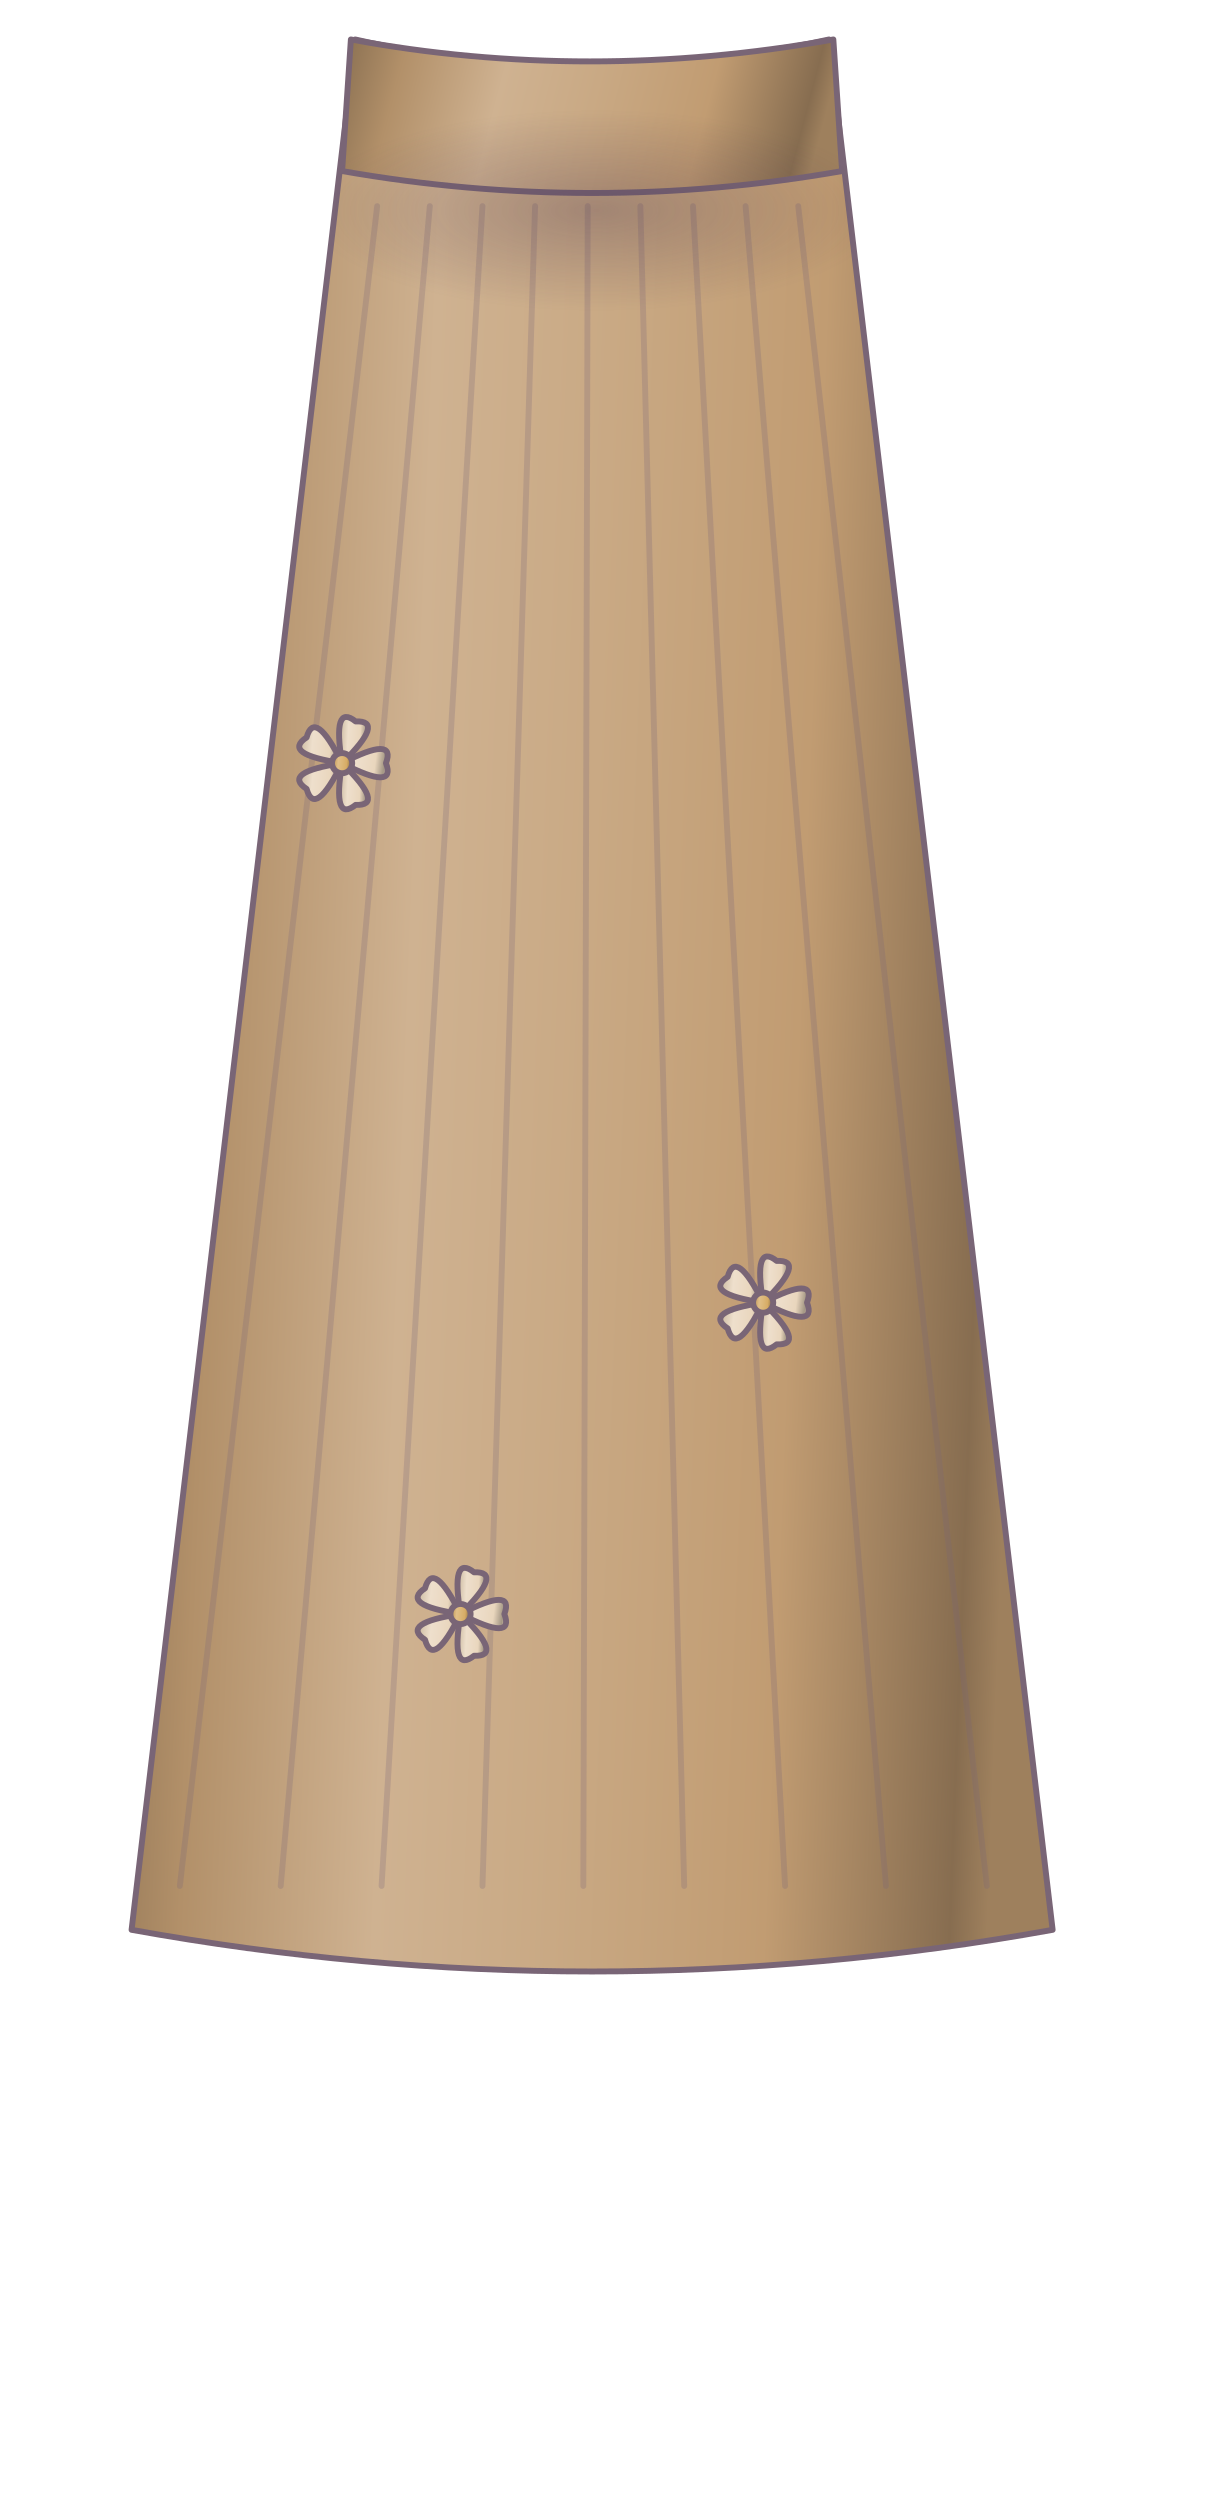
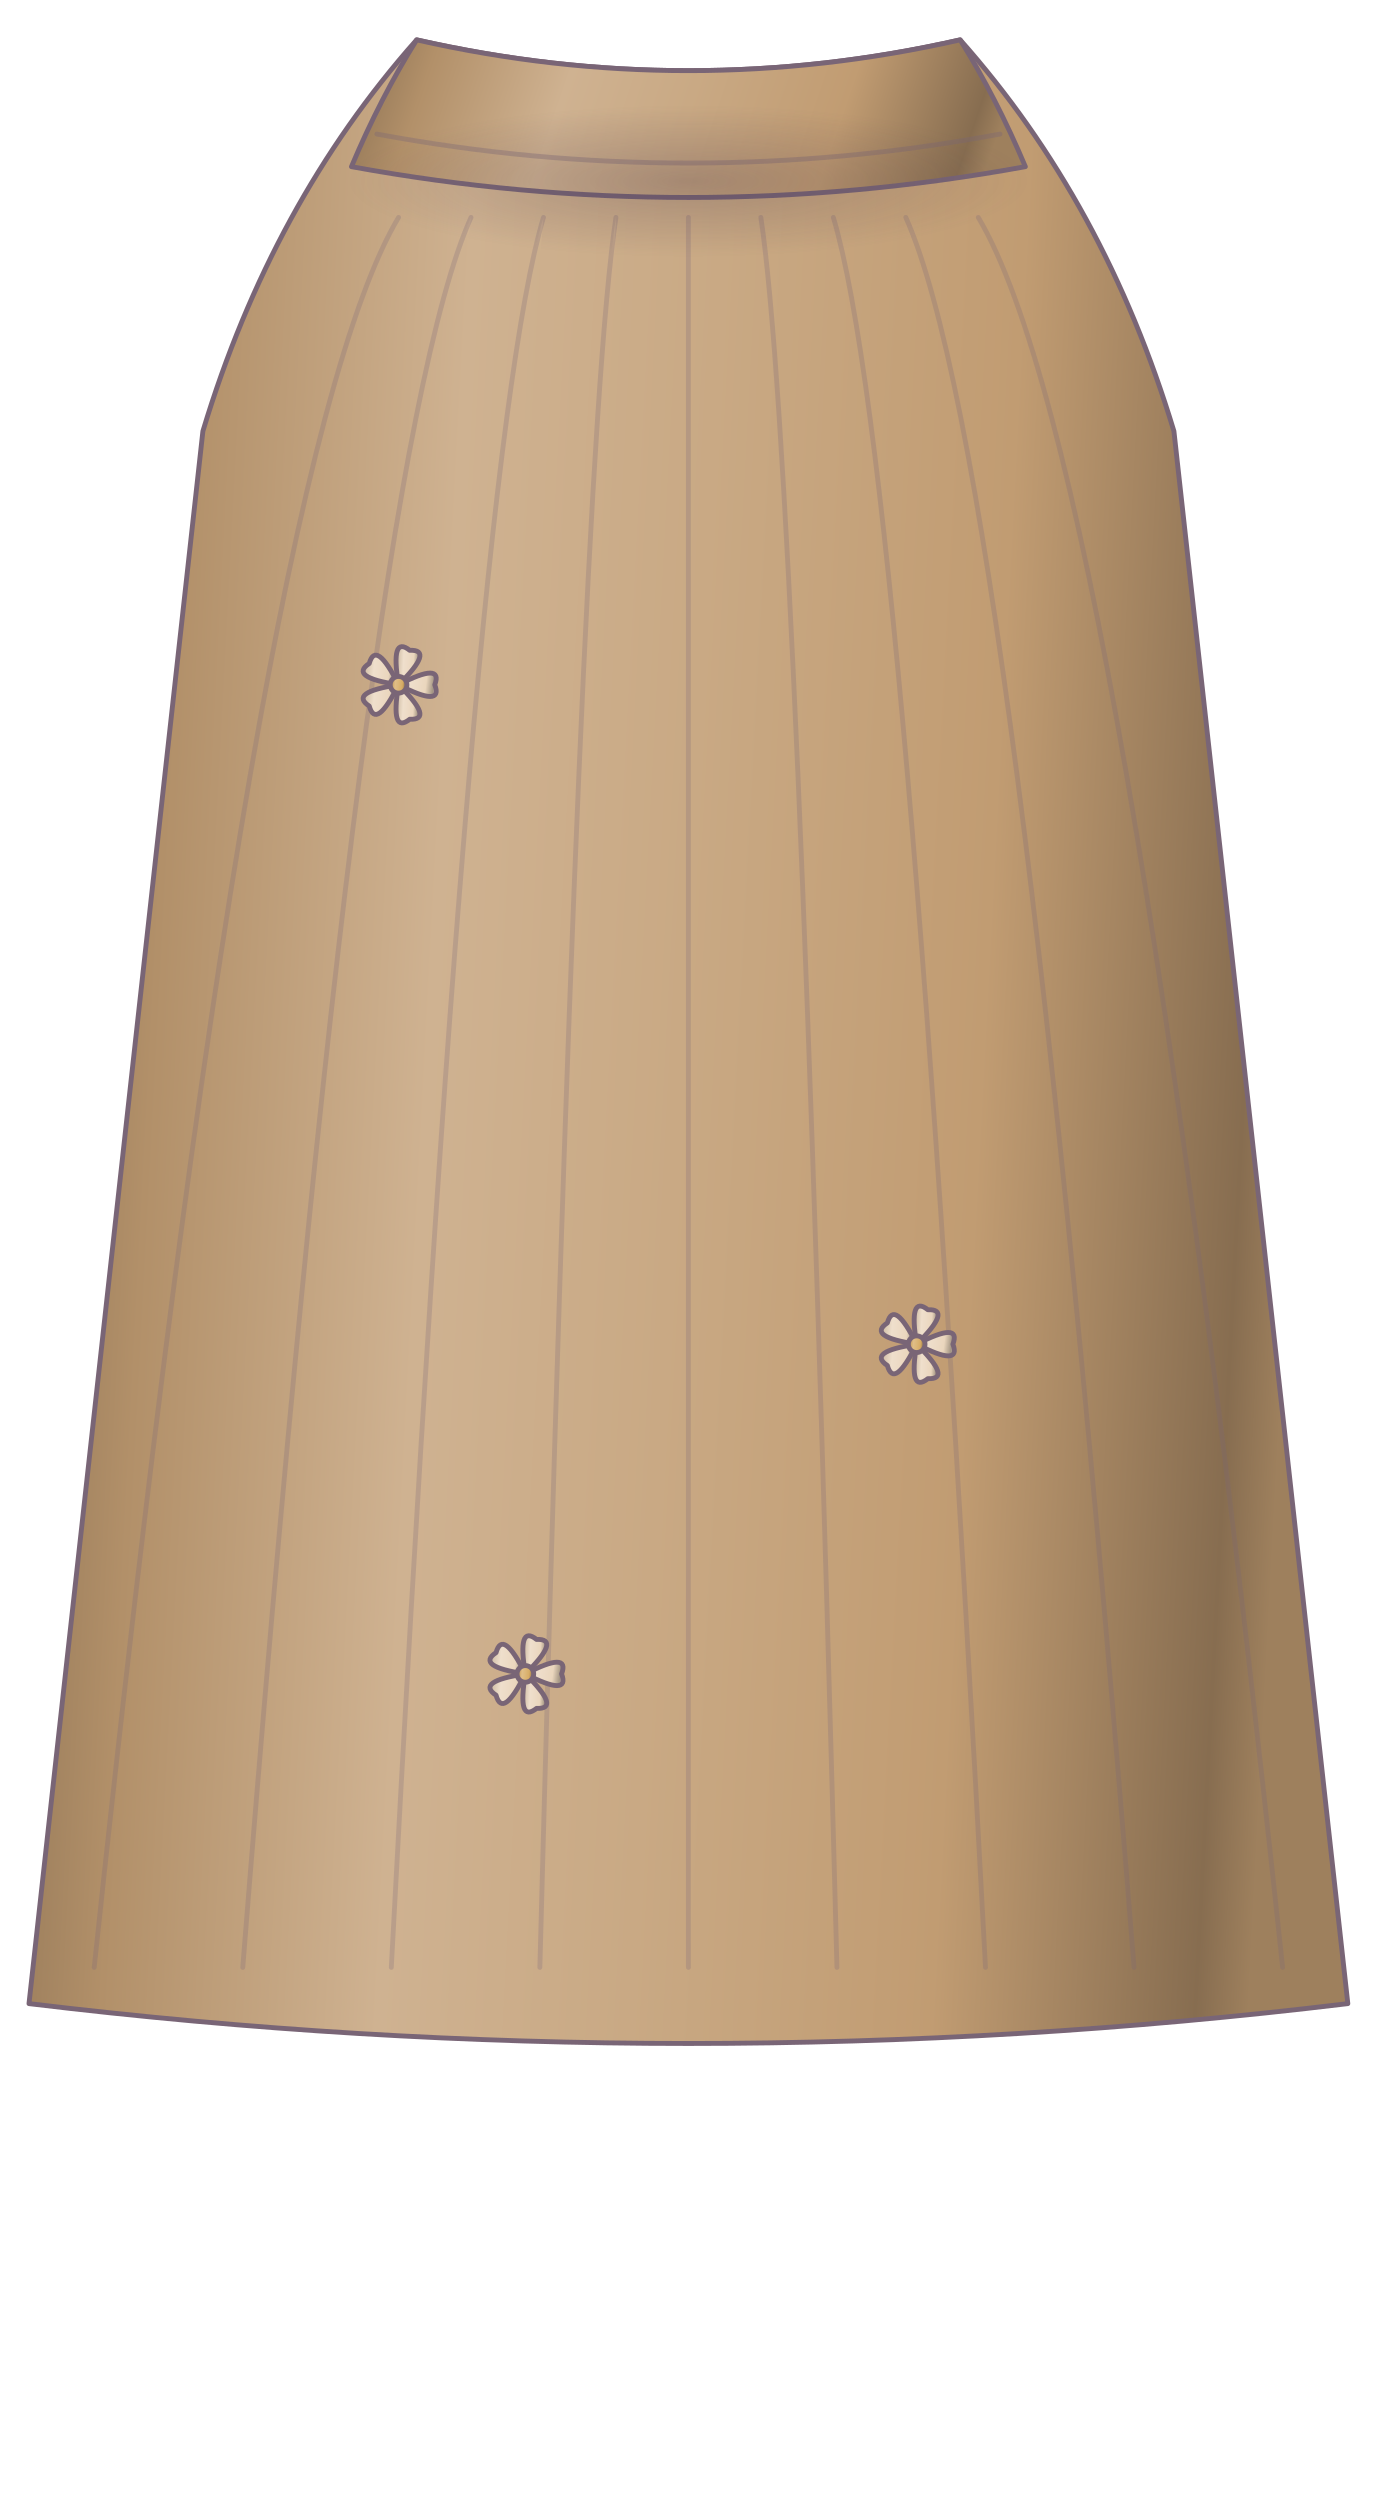
- <svg xmlns="http://www.w3.org/2000/svg" width="280" height="570" viewBox="225 590 280 570" fill="none">
+ <svg xmlns="http://www.w3.org/2000/svg" width="380" height="690" viewBox="170 493 380 690" fill="none">
  <defs>
-     <linearGradient id="m13laup-0" x1="0" y1="0" x2="1" y2=".08">
+     <linearGradient id="m1yytezs-0" x1="0" y1="0" x2="1" y2=".08">
      <stop stop-color="#896f51" />
      <stop offset=".13" stop-color="#b29069" />
      <stop offset=".34" stop-color="#cfb291" />
      <stop offset=".53" stop-color="#c9a984" />
      <stop offset=".76" stop-color="#c19c72" />
      <stop offset=".96" stop-color="#876d50" />
      <stop offset="1" stop-color="#9e805d" />
    </linearGradient>
-     <linearGradient id="m13laup-1" x1="0" y1="0" x2="1" y2=".08">
-       <stop stop-color="#a59886" />
-       <stop offset=".13" stop-color="#d6c5ae" />
-       <stop offset=".34" stop-color="#eedfcc" />
-       <stop offset=".53" stop-color="#ecdbc6" />
-       <stop offset=".76" stop-color="#e9d6bd" />
-       <stop offset=".96" stop-color="#a39684" />
-       <stop offset="1" stop-color="#bfaf9b" />
+     <linearGradient id="m1yytezs-1" x1="0" y1="0" x2="1" y2=".08">
+       <stop stop-color="#a69886" />
+       <stop offset=".13" stop-color="#d7c5ae" />
+       <stop offset=".34" stop-color="#efdfcc" />
+       <stop offset=".53" stop-color="#eddbc6" />
+       <stop offset=".76" stop-color="#ead6bd" />
+       <stop offset=".96" stop-color="#a49684" />
+       <stop offset="1" stop-color="#c0af9b" />
    </linearGradient>
-     <linearGradient id="m13laup-2" x1="0" y1="0" x2="1" y2=".08">
+     <linearGradient id="m1yytezs-2" x1="0" y1="0" x2="1" y2=".08">
      <stop stop-color="#997a48" />
      <stop offset=".13" stop-color="#c69e5d" />
      <stop offset=".34" stop-color="#e0be87" />
      <stop offset=".53" stop-color="#dcb779" />
      <stop offset=".76" stop-color="#d7ac65" />
      <stop offset=".96" stop-color="#977847" />
      <stop offset="1" stop-color="#b08d53" />
    </linearGradient>
  </defs>
  <g stroke="#796576" stroke-width="1.35" stroke-linecap="round" stroke-linejoin="round">
    <defs>
      <clipPath id="cloth-clip">
-         <path d="M306 599 Q359 611 414 599 L465 1030 Q360 1049 255 1030Z" fill="url(#m13laup-0)" />
-         <path d="M305 599 Q359 609 415 599 L417 629 Q360 639 303 629Z" fill="url(#m13laup-0)" />
-         <path d="M311 637 L266 1020" stroke="#796576" opacity="0.25" />
-         <path d="M323 637 L289 1020" stroke="#796576" opacity="0.25" />
-         <path d="M335 637 L312 1020" stroke="#796576" opacity="0.25" />
-         <path d="M347 637 L335 1020" stroke="#796576" opacity="0.25" />
-         <path d="M359 637 L358 1020" stroke="#796576" opacity="0.25" />
-         <path d="M371 637 L381 1020" stroke="#796576" opacity="0.25" />
-         <path d="M383 637 L404 1020" stroke="#796576" opacity="0.25" />
-         <path d="M395 637 L427 1020" stroke="#796576" opacity="0.25" />
-         <path d="M407 637 L450 1020" stroke="#796576" opacity="0.25" />
-         <path d="M303 764 Q315.418 757.535 313 764 Q315.418 770.465 303 764Z" fill="url(#m13laup-1)" />
-         <path d="M303 764 Q312.986 773.812 306.09 773.511 Q300.689 777.808 303 764Z" fill="url(#m13laup-1)" />
-         <path d="M303 764 Q296.754 776.529 294.91 769.878 Q289.154 766.069 303 764Z" fill="url(#m13laup-1)" />
-         <path d="M303 764 Q289.154 761.931 294.91 758.122 Q296.754 751.471 303 764Z" fill="url(#m13laup-1)" />
-         <path d="M303 764 Q300.689 750.192 306.09 754.489 Q312.986 754.188 303 764Z" fill="url(#m13laup-1)" />
-         <circle cx="303" cy="764" r="2.3" fill="url(#m13laup-2)" />
-         <path d="M399 887 Q411.418 880.535 409 887 Q411.418 893.465 399 887Z" fill="url(#m13laup-1)" />
-         <path d="M399 887 Q408.986 896.812 402.09 896.511 Q396.689 900.808 399 887Z" fill="url(#m13laup-1)" />
-         <path d="M399 887 Q392.754 899.529 390.91 892.878 Q385.154 889.069 399 887Z" fill="url(#m13laup-1)" />
-         <path d="M399 887 Q385.154 884.931 390.91 881.122 Q392.754 874.471 399 887Z" fill="url(#m13laup-1)" />
-         <path d="M399 887 Q396.689 873.192 402.09 877.489 Q408.986 877.188 399 887Z" fill="url(#m13laup-1)" />
-         <circle cx="399" cy="887" r="2.3" fill="url(#m13laup-2)" />
-         <path d="M330 958 Q342.418 951.535 340 958 Q342.418 964.465 330 958Z" fill="url(#m13laup-1)" />
-         <path d="M330 958 Q339.986 967.812 333.09 967.511 Q327.689 971.808 330 958Z" fill="url(#m13laup-1)" />
-         <path d="M330 958 Q323.754 970.529 321.91 963.878 Q316.154 960.069 330 958Z" fill="url(#m13laup-1)" />
-         <path d="M330 958 Q316.154 955.931 321.91 952.122 Q323.754 945.471 330 958Z" fill="url(#m13laup-1)" />
-         <path d="M330 958 Q327.689 944.192 333.09 948.489 Q339.986 948.188 330 958Z" fill="url(#m13laup-1)" />
-         <circle cx="330" cy="958" r="2.3" fill="url(#m13laup-2)" />
+         <path d="M285 504 Q360 521 435 504 Q475 549 494 612 L542 1046 Q360 1068 178 1046 L226 612 Q245 549 285 504Z" fill="url(#m1yytezs-0)" />
+         <path d="M280 553 Q240 620 196 1036" stroke="#796576" opacity="0.25" />
+         <path d="M300 553 Q270 620 237 1036" stroke="#796576" opacity="0.25" />
+         <path d="M320 553 Q300 620 278 1036" stroke="#796576" opacity="0.25" />
+         <path d="M340 553 Q330 620 319 1036" stroke="#796576" opacity="0.25" />
+         <path d="M360 553 Q360 620 360 1036" stroke="#796576" opacity="0.25" />
+         <path d="M380 553 Q390 620 401 1036" stroke="#796576" opacity="0.25" />
+         <path d="M400 553 Q420 620 442 1036" stroke="#796576" opacity="0.25" />
+         <path d="M420 553 Q450 620 483 1036" stroke="#796576" opacity="0.25" />
+         <path d="M440 553 Q480 620 524 1036" stroke="#796576" opacity="0.25" />
+         <path d="M280 682 Q292.418 675.535 290 682 Q292.418 688.465 280 682Z" fill="url(#m1yytezs-1)" />
+         <path d="M280 682 Q289.986 691.812 283.09 691.511 Q277.689 695.808 280 682Z" fill="url(#m1yytezs-1)" />
+         <path d="M280 682 Q273.754 694.529 271.91 687.878 Q266.154 684.069 280 682Z" fill="url(#m1yytezs-1)" />
+         <path d="M280 682 Q266.154 679.931 271.91 676.122 Q273.754 669.471 280 682Z" fill="url(#m1yytezs-1)" />
+         <path d="M280 682 Q277.689 668.192 283.09 672.489 Q289.986 672.188 280 682Z" fill="url(#m1yytezs-1)" />
+         <circle cx="280" cy="682" r="2.3" fill="url(#m1yytezs-2)" />
+         <path d="M423 864 Q435.418 857.535 433 864 Q435.418 870.465 423 864Z" fill="url(#m1yytezs-1)" />
+         <path d="M423 864 Q432.986 873.812 426.09 873.511 Q420.689 877.808 423 864Z" fill="url(#m1yytezs-1)" />
+         <path d="M423 864 Q416.754 876.529 414.91 869.878 Q409.154 866.069 423 864Z" fill="url(#m1yytezs-1)" />
+         <path d="M423 864 Q409.154 861.931 414.91 858.122 Q416.754 851.471 423 864Z" fill="url(#m1yytezs-1)" />
+         <path d="M423 864 Q420.689 850.192 426.09 854.489 Q432.986 854.188 423 864Z" fill="url(#m1yytezs-1)" />
+         <circle cx="423" cy="864" r="2.3" fill="url(#m1yytezs-2)" />
+         <path d="M315 955 Q327.418 948.535 325 955 Q327.418 961.465 315 955Z" fill="url(#m1yytezs-1)" />
+         <path d="M315 955 Q324.986 964.812 318.09 964.511 Q312.689 968.808 315 955Z" fill="url(#m1yytezs-1)" />
+         <path d="M315 955 Q308.754 967.529 306.91 960.878 Q301.154 957.069 315 955Z" fill="url(#m1yytezs-1)" />
+         <path d="M315 955 Q301.154 952.931 306.91 949.122 Q308.754 942.471 315 955Z" fill="url(#m1yytezs-1)" />
+         <path d="M315 955 Q312.689 941.192 318.09 945.489 Q324.986 945.188 315 955Z" fill="url(#m1yytezs-1)" />
+         <circle cx="315" cy="955" r="2.3" fill="url(#m1yytezs-2)" />
+         <path d="M285 504 Q360 521 435 504 Q445 520 453 539 Q360 556 267 539 Q275 520 285 504Z" fill="url(#m1yytezs-0)" />
+         <path d="M274 530 Q360 546 446 530" stroke="#796576" opacity="0.35" />
      </clipPath>
      <linearGradient id="cloth-round">
-         <stop stop-color="#302039" stop-opacity=".24" />
-         <stop offset=".3" stop-color="#fff" stop-opacity=".27" />
-         <stop offset=".58" stop-color="#fff" stop-opacity="0" />
-         <stop offset=".87" stop-color="#302039" stop-opacity=".26" />
-         <stop offset="1" stop-color="#fff" stop-opacity=".1" />
+         <stop stop-color="#302039" stop-opacity=".19" />
+         <stop offset=".32" stop-color="#fff" stop-opacity=".22" />
+         <stop offset=".6" stop-color="#fff" stop-opacity="0" />
+         <stop offset="1" stop-color="#302039" stop-opacity=".18" />
      </linearGradient>
-       <radialGradient id="cloth-occlusion">
-         <stop stop-color="#46304a" stop-opacity=".3" />
-         <stop offset="1" stop-color="#46304a" stop-opacity="0" />
+       <radialGradient id="cloth-contact">
+         <stop stop-color="#392841" stop-opacity=".24" />
+         <stop offset="1" stop-color="#392841" stop-opacity="0" />
      </radialGradient>
      <filter id="cloth-soft">
-         <feGaussianBlur stdDeviation="4" />
+         <feGaussianBlur stdDeviation="6" />
      </filter>
    </defs>
-     <path d="M306 599 Q359 611 414 599 L465 1030 Q360 1049 255 1030Z" fill="url(#m13laup-0)" />
-     <path d="M305 599 Q359 609 415 599 L417 629 Q360 639 303 629Z" fill="url(#m13laup-0)" />
-     <path d="M311 637 L266 1020" stroke="#796576" opacity="0.25" />
-     <path d="M323 637 L289 1020" stroke="#796576" opacity="0.25" />
-     <path d="M335 637 L312 1020" stroke="#796576" opacity="0.25" />
-     <path d="M347 637 L335 1020" stroke="#796576" opacity="0.25" />
-     <path d="M359 637 L358 1020" stroke="#796576" opacity="0.25" />
-     <path d="M371 637 L381 1020" stroke="#796576" opacity="0.25" />
-     <path d="M383 637 L404 1020" stroke="#796576" opacity="0.25" />
-     <path d="M395 637 L427 1020" stroke="#796576" opacity="0.25" />
-     <path d="M407 637 L450 1020" stroke="#796576" opacity="0.25" />
-     <path d="M303 764 Q315.418 757.535 313 764 Q315.418 770.465 303 764Z" fill="url(#m13laup-1)" />
-     <path d="M303 764 Q312.986 773.812 306.09 773.511 Q300.689 777.808 303 764Z" fill="url(#m13laup-1)" />
-     <path d="M303 764 Q296.754 776.529 294.91 769.878 Q289.154 766.069 303 764Z" fill="url(#m13laup-1)" />
-     <path d="M303 764 Q289.154 761.931 294.91 758.122 Q296.754 751.471 303 764Z" fill="url(#m13laup-1)" />
-     <path d="M303 764 Q300.689 750.192 306.09 754.489 Q312.986 754.188 303 764Z" fill="url(#m13laup-1)" />
-     <circle cx="303" cy="764" r="2.3" fill="url(#m13laup-2)" />
-     <path d="M399 887 Q411.418 880.535 409 887 Q411.418 893.465 399 887Z" fill="url(#m13laup-1)" />
-     <path d="M399 887 Q408.986 896.812 402.09 896.511 Q396.689 900.808 399 887Z" fill="url(#m13laup-1)" />
-     <path d="M399 887 Q392.754 899.529 390.91 892.878 Q385.154 889.069 399 887Z" fill="url(#m13laup-1)" />
-     <path d="M399 887 Q385.154 884.931 390.91 881.122 Q392.754 874.471 399 887Z" fill="url(#m13laup-1)" />
-     <path d="M399 887 Q396.689 873.192 402.09 877.489 Q408.986 877.188 399 887Z" fill="url(#m13laup-1)" />
-     <circle cx="399" cy="887" r="2.3" fill="url(#m13laup-2)" />
-     <path d="M330 958 Q342.418 951.535 340 958 Q342.418 964.465 330 958Z" fill="url(#m13laup-1)" />
-     <path d="M330 958 Q339.986 967.812 333.09 967.511 Q327.689 971.808 330 958Z" fill="url(#m13laup-1)" />
-     <path d="M330 958 Q323.754 970.529 321.91 963.878 Q316.154 960.069 330 958Z" fill="url(#m13laup-1)" />
-     <path d="M330 958 Q316.154 955.931 321.91 952.122 Q323.754 945.471 330 958Z" fill="url(#m13laup-1)" />
-     <path d="M330 958 Q327.689 944.192 333.09 948.489 Q339.986 948.188 330 958Z" fill="url(#m13laup-1)" />
-     <circle cx="330" cy="958" r="2.3" fill="url(#m13laup-2)" />
+     <path d="M285 504 Q360 521 435 504 Q475 549 494 612 L542 1046 Q360 1068 178 1046 L226 612 Q245 549 285 504Z" fill="url(#m1yytezs-0)" />
+     <path d="M280 553 Q240 620 196 1036" stroke="#796576" opacity="0.25" />
+     <path d="M300 553 Q270 620 237 1036" stroke="#796576" opacity="0.25" />
+     <path d="M320 553 Q300 620 278 1036" stroke="#796576" opacity="0.25" />
+     <path d="M340 553 Q330 620 319 1036" stroke="#796576" opacity="0.25" />
+     <path d="M360 553 Q360 620 360 1036" stroke="#796576" opacity="0.25" />
+     <path d="M380 553 Q390 620 401 1036" stroke="#796576" opacity="0.25" />
+     <path d="M400 553 Q420 620 442 1036" stroke="#796576" opacity="0.25" />
+     <path d="M420 553 Q450 620 483 1036" stroke="#796576" opacity="0.25" />
+     <path d="M440 553 Q480 620 524 1036" stroke="#796576" opacity="0.25" />
+     <path d="M280 682 Q292.418 675.535 290 682 Q292.418 688.465 280 682Z" fill="url(#m1yytezs-1)" />
+     <path d="M280 682 Q289.986 691.812 283.09 691.511 Q277.689 695.808 280 682Z" fill="url(#m1yytezs-1)" />
+     <path d="M280 682 Q273.754 694.529 271.91 687.878 Q266.154 684.069 280 682Z" fill="url(#m1yytezs-1)" />
+     <path d="M280 682 Q266.154 679.931 271.91 676.122 Q273.754 669.471 280 682Z" fill="url(#m1yytezs-1)" />
+     <path d="M280 682 Q277.689 668.192 283.09 672.489 Q289.986 672.188 280 682Z" fill="url(#m1yytezs-1)" />
+     <circle cx="280" cy="682" r="2.3" fill="url(#m1yytezs-2)" />
+     <path d="M423 864 Q435.418 857.535 433 864 Q435.418 870.465 423 864Z" fill="url(#m1yytezs-1)" />
+     <path d="M423 864 Q432.986 873.812 426.09 873.511 Q420.689 877.808 423 864Z" fill="url(#m1yytezs-1)" />
+     <path d="M423 864 Q416.754 876.529 414.91 869.878 Q409.154 866.069 423 864Z" fill="url(#m1yytezs-1)" />
+     <path d="M423 864 Q409.154 861.931 414.91 858.122 Q416.754 851.471 423 864Z" fill="url(#m1yytezs-1)" />
+     <path d="M423 864 Q420.689 850.192 426.09 854.489 Q432.986 854.188 423 864Z" fill="url(#m1yytezs-1)" />
+     <circle cx="423" cy="864" r="2.3" fill="url(#m1yytezs-2)" />
+     <path d="M315 955 Q327.418 948.535 325 955 Q327.418 961.465 315 955Z" fill="url(#m1yytezs-1)" />
+     <path d="M315 955 Q324.986 964.812 318.09 964.511 Q312.689 968.808 315 955Z" fill="url(#m1yytezs-1)" />
+     <path d="M315 955 Q308.754 967.529 306.91 960.878 Q301.154 957.069 315 955Z" fill="url(#m1yytezs-1)" />
+     <path d="M315 955 Q301.154 952.931 306.91 949.122 Q308.754 942.471 315 955Z" fill="url(#m1yytezs-1)" />
+     <path d="M315 955 Q312.689 941.192 318.09 945.489 Q324.986 945.188 315 955Z" fill="url(#m1yytezs-1)" />
+     <circle cx="315" cy="955" r="2.3" fill="url(#m1yytezs-2)" />
+     <path d="M285 504 Q360 521 435 504 Q445 520 453 539 Q360 556 267 539 Q275 520 285 504Z" fill="url(#m1yytezs-0)" />
+     <path d="M274 530 Q360 546 446 530" stroke="#796576" opacity="0.35" />
    <g data-material="cloth-volume" clip-path="url(#cloth-clip)">
-       <ellipse cx="361" cy="638" rx="66" ry="23" fill="url(#cloth-occlusion)" stroke="none" />
+       <ellipse cx="360" cy="543" rx="94" ry="21" fill="url(#cloth-contact)" stroke="none" />
    </g>
  </g>
</svg>
